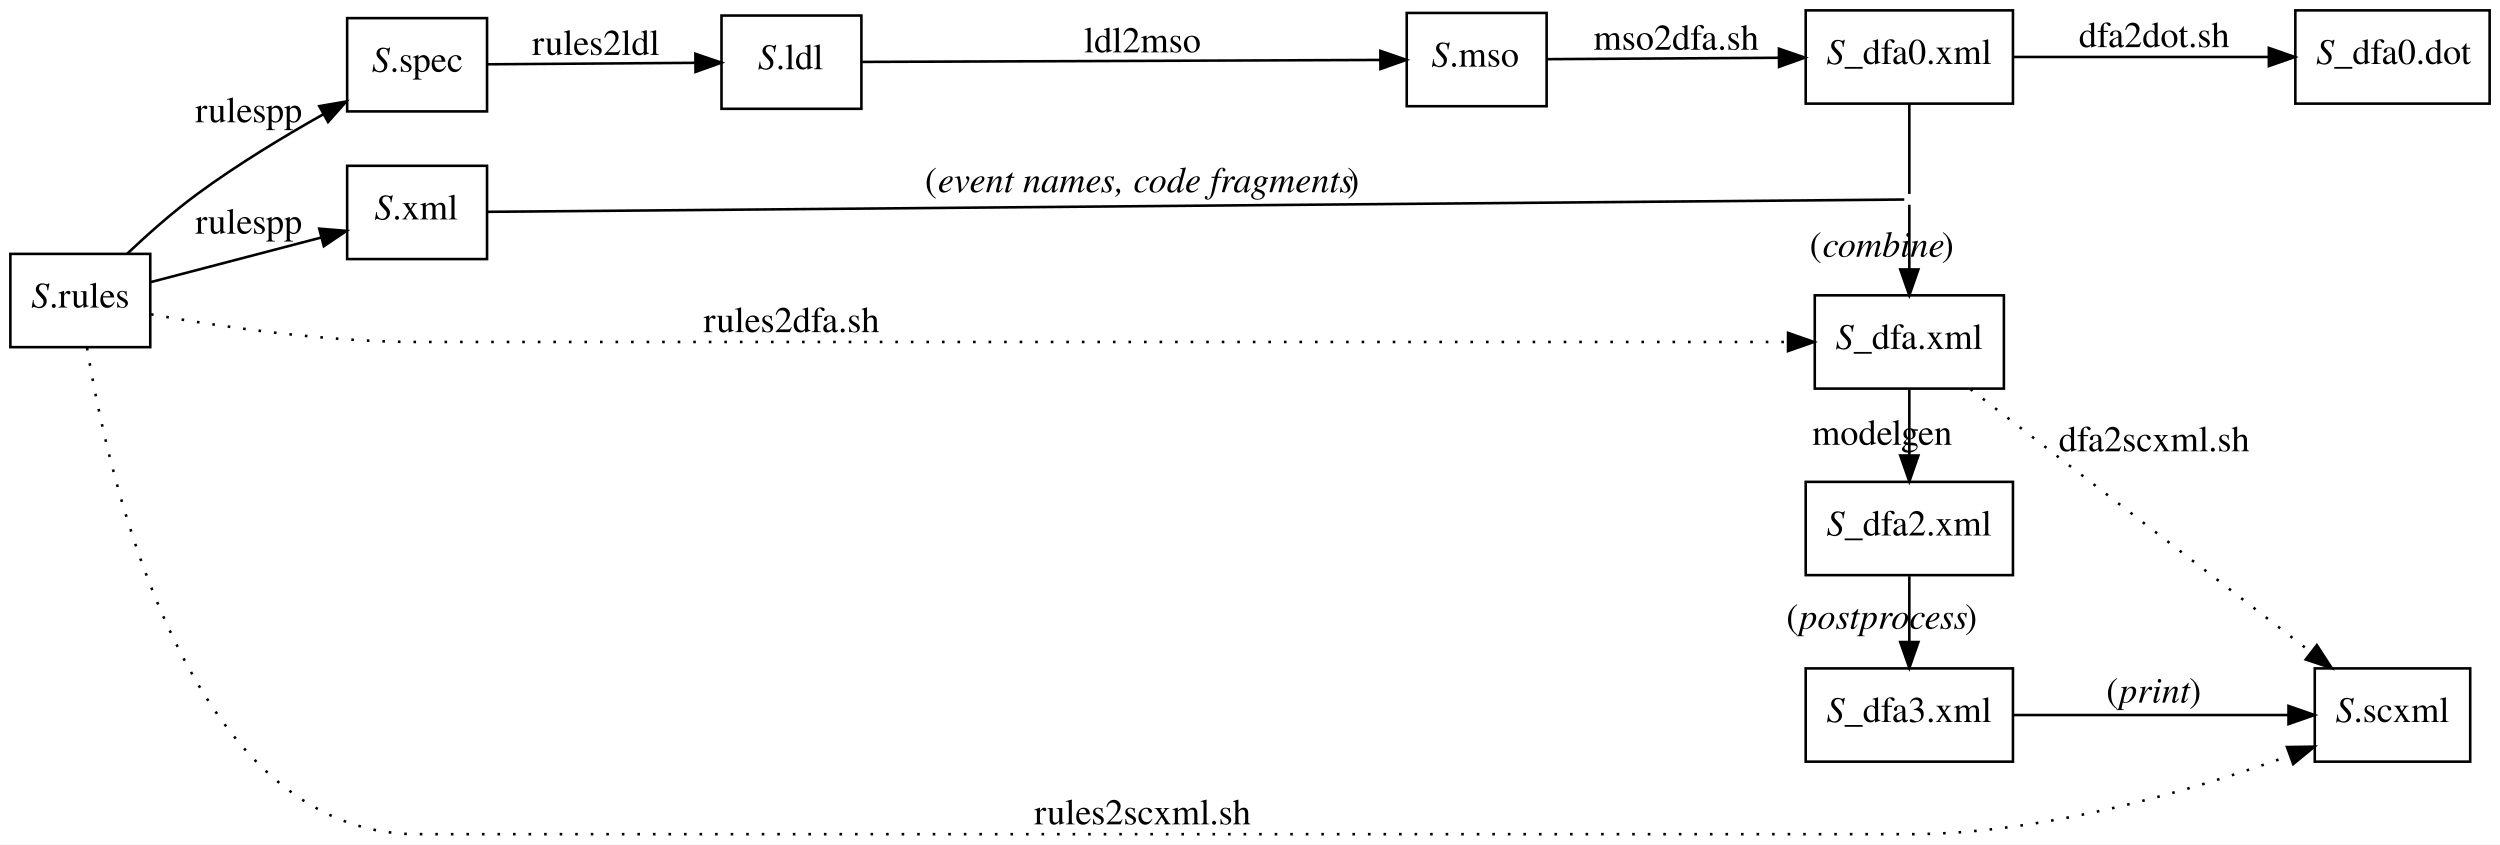
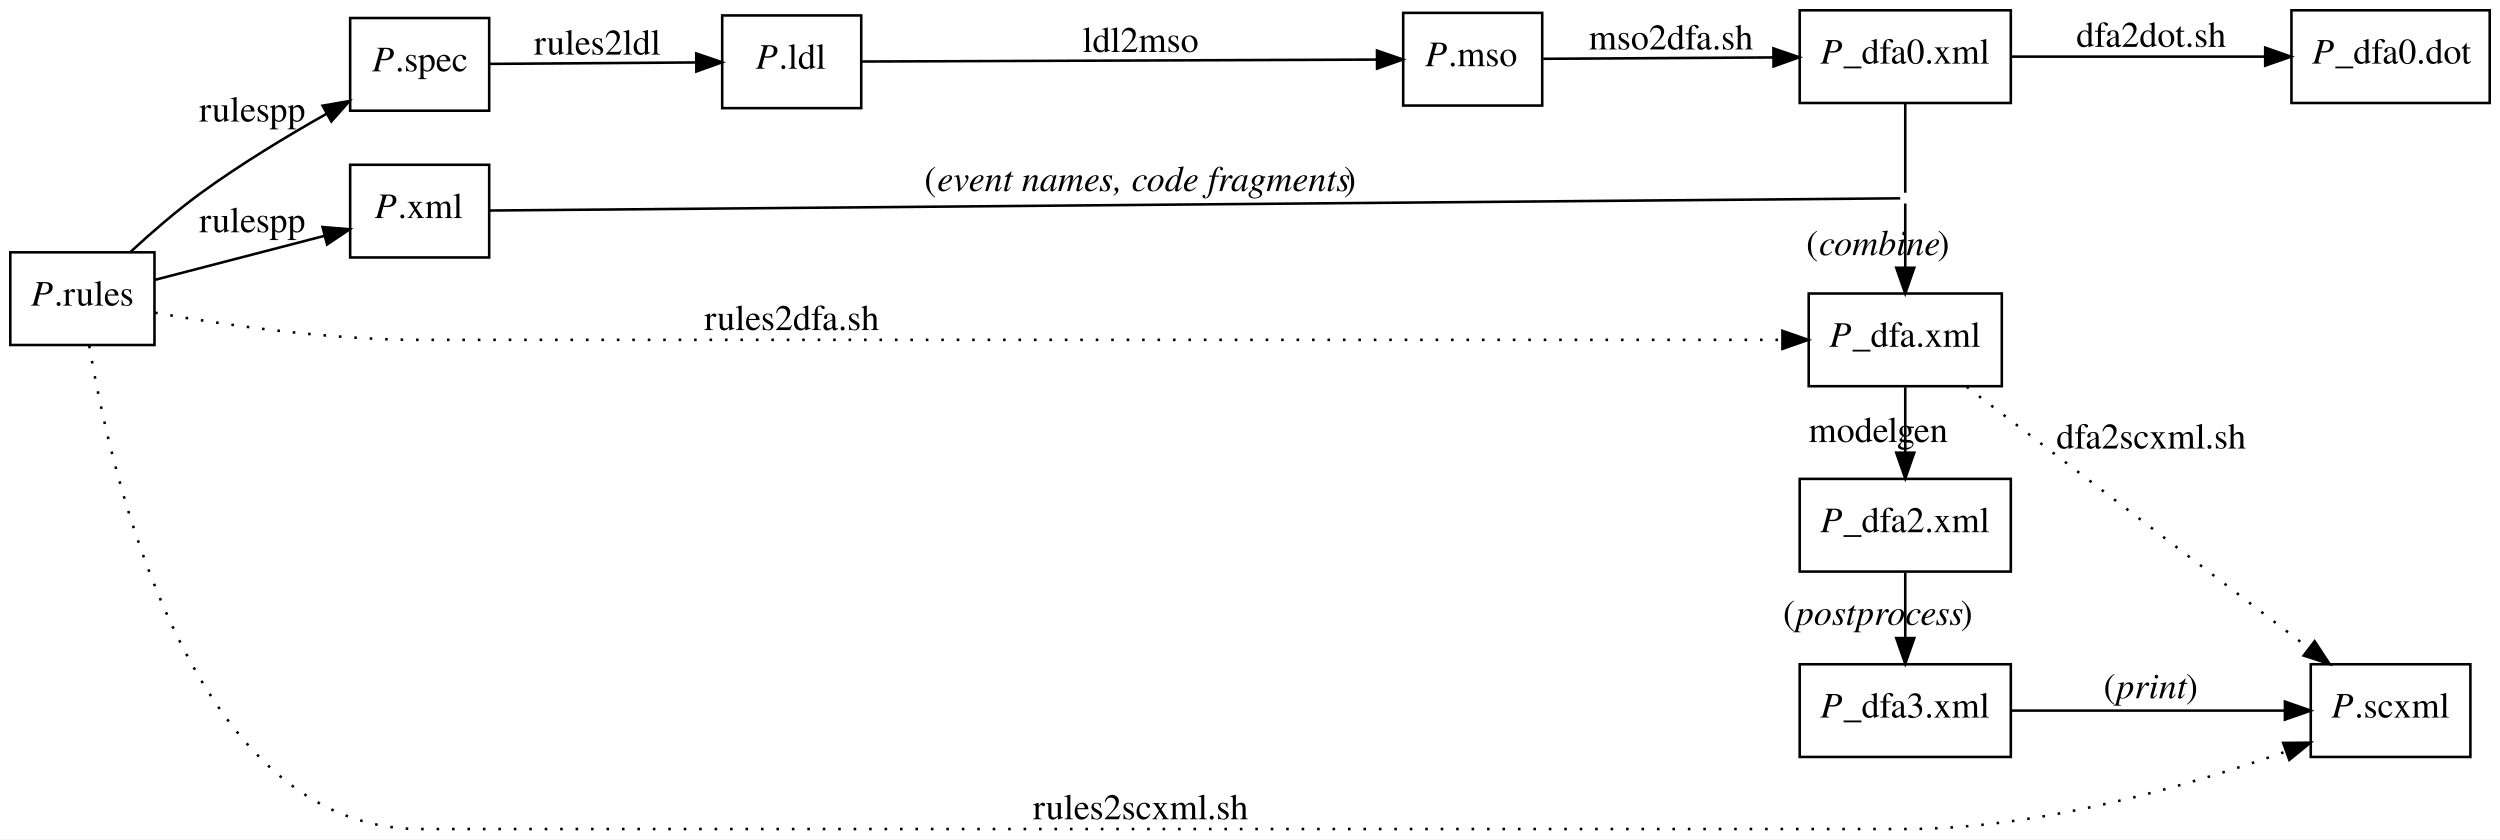
- <svg xmlns="http://www.w3.org/2000/svg" width="965pt" height="326pt" viewBox="0.00 0.00 965.00 326.00">
+ <svg xmlns="http://www.w3.org/2000/svg" width="971pt" height="326pt" viewBox="0.00 0.00 971.00 326.00">
  <g id="graph0" class="graph" transform="scale(1 1) rotate(0) translate(4 322)">
-     <polygon fill="#ffffff" stroke="transparent" points="-4,4 -4,-322 961,-322 961,4 -4,4" />
+     <polygon fill="#ffffff" stroke="transparent" points="-4,4 -4,-322 967,-322 967,4 -4,4" />
    <g id="node1" class="node">
-       <polygon fill="none" stroke="#000000" points="54,-224 0,-224 0,-188 54,-188 54,-224" />
-       <text text-anchor="start" x="8" y="-203.3" font-family="Times,serif" font-style="italic" font-size="14.00" fill="#000000">S</text>
-       <text text-anchor="start" x="15" y="-203.3" font-family="Times,serif" font-size="14.00" fill="#000000">.rules</text>
+       <polygon fill="none" stroke="#000000" points="56,-224 0,-224 0,-188 56,-188 56,-224" />
+       <text text-anchor="start" x="8" y="-203.3" font-family="Times,serif" font-style="italic" font-size="14.00" fill="#000000">P</text>
+       <text text-anchor="start" x="17" y="-203.3" font-family="Times,serif" font-size="14.00" fill="#000000">.rules</text>
    </g>
    <g id="node2" class="node">
-       <polygon fill="none" stroke="#000000" points="184,-315 130,-315 130,-279 184,-279 184,-315" />
-       <text text-anchor="start" x="139.5" y="-294.3" font-family="Times,serif" font-style="italic" font-size="14.00" fill="#000000">S</text>
-       <text text-anchor="start" x="146.5" y="-294.3" font-family="Times,serif" font-size="14.00" fill="#000000">.spec</text>
+       <polygon fill="none" stroke="#000000" points="186,-315 132,-315 132,-279 186,-279 186,-315" />
+       <text text-anchor="start" x="140.5" y="-294.3" font-family="Times,serif" font-style="italic" font-size="14.00" fill="#000000">P</text>
+       <text text-anchor="start" x="149.5" y="-294.3" font-family="Times,serif" font-size="14.00" fill="#000000">.spec</text>
    </g>
    <g id="edge1" class="edge">
-       <path fill="none" stroke="#000000" d="M45.084,-224.064C53.018,-231.561 62.643,-240.101 72,-247 87.321,-258.296 105.366,-269.211 120.88,-277.945" />
-       <polygon fill="#000000" stroke="#000000" points="119.238,-281.037 129.682,-282.822 122.631,-274.914 119.238,-281.037" />
-       <text text-anchor="middle" x="92" y="-274.8" font-family="Times,serif" font-size="14.00" fill="#000000">rulespp</text>
+       <path fill="none" stroke="#000000" d="M46.54,-224.032C54.66,-231.524 64.49,-240.069 74,-247 89.382,-258.212 107.436,-269.116 122.939,-277.865" />
+       <polygon fill="#000000" stroke="#000000" points="121.292,-280.954 131.733,-282.753 124.693,-274.835 121.292,-280.954" />
+       <text text-anchor="middle" x="94" y="-274.8" font-family="Times,serif" font-size="14.00" fill="#000000">rulespp</text>
    </g>
    <g id="node3" class="node">
-       <polygon fill="none" stroke="#000000" points="184,-258 130,-258 130,-222 184,-222 184,-258" />
-       <text text-anchor="start" x="140.5" y="-237.3" font-family="Times,serif" font-style="italic" font-size="14.00" fill="#000000">S</text>
-       <text text-anchor="start" x="147.5" y="-237.3" font-family="Times,serif" font-size="14.00" fill="#000000">.xml</text>
+       <polygon fill="none" stroke="#000000" points="186,-258 132,-258 132,-222 186,-222 186,-258" />
+       <text text-anchor="start" x="141.5" y="-237.3" font-family="Times,serif" font-style="italic" font-size="14.00" fill="#000000">P</text>
+       <text text-anchor="start" x="150.5" y="-237.3" font-family="Times,serif" font-size="14.00" fill="#000000">.xml</text>
    </g>
    <g id="edge2" class="edge">
-       <path fill="none" stroke="#000000" d="M54.252,-213.127C73.319,-218.114 99.018,-224.835 119.944,-230.309" />
-       <polygon fill="#000000" stroke="#000000" points="119.223,-233.738 129.784,-232.882 120.995,-226.965 119.223,-233.738" />
-       <text text-anchor="middle" x="92" y="-231.8" font-family="Times,serif" font-size="14.00" fill="#000000">rulespp</text>
+       <path fill="none" stroke="#000000" d="M56.103,-213.294C75.356,-218.291 101.092,-224.97 122.009,-230.399" />
+       <polygon fill="#000000" stroke="#000000" points="121.282,-233.827 131.841,-232.951 123.04,-227.051 121.282,-233.827" />
+       <text text-anchor="middle" x="94" y="-231.8" font-family="Times,serif" font-size="14.00" fill="#000000">rulespp</text>
    </g>
    <g id="node8" class="node">
-       <polygon fill="none" stroke="#000000" points="769.5,-208 696.5,-208 696.5,-172 769.5,-172 769.5,-208" />
-       <text text-anchor="start" x="704.5" y="-187.3" font-family="Times,serif" font-style="italic" font-size="14.00" fill="#000000">S</text>
-       <text text-anchor="start" x="711.5" y="-187.3" font-family="Times,serif" font-size="14.00" fill="#000000">_dfa.xml</text>
+       <polygon fill="none" stroke="#000000" points="773.5,-208 698.5,-208 698.5,-172 773.5,-172 773.5,-208" />
+       <text text-anchor="start" x="706.5" y="-187.3" font-family="Times,serif" font-style="italic" font-size="14.00" fill="#000000">P</text>
+       <text text-anchor="start" x="715.5" y="-187.3" font-family="Times,serif" font-size="14.00" fill="#000000">_dfa.xml</text>
    </g>
    <g id="edge14" class="edge">
-       <path fill="none" stroke="#000000" stroke-dasharray="1,5" d="M54.27,-200.672C80.492,-196.018 121.299,-190 157,-190 157,-190 157,-190 566,-190 606.42,-190 652.343,-190 685.788,-190" />
-       <polygon fill="#000000" stroke="#000000" points="686.185,-193.5 696.185,-190 686.185,-186.5 686.185,-193.5" />
-       <text text-anchor="middle" x="301.5" y="-193.8" font-family="Times,serif" font-size="14.00" fill="#000000">rules2dfa.sh</text>
+       <path fill="none" stroke="#000000" stroke-dasharray="1,5" d="M56.244,-200.538C82.692,-195.903 123.372,-190 159,-190 159,-190 159,-190 568,-190 608.574,-190 654.659,-190 688.285,-190" />
+       <polygon fill="#000000" stroke="#000000" points="688.302,-193.5 698.302,-190 688.301,-186.5 688.302,-193.5" />
+       <text text-anchor="middle" x="303.5" y="-193.8" font-family="Times,serif" font-size="14.00" fill="#000000">rules2dfa.sh</text>
    </g>
    <g id="node12" class="node">
-       <polygon fill="none" stroke="#000000" points="949.5,-64 889.5,-64 889.5,-28 949.5,-28 949.5,-64" />
-       <text text-anchor="start" x="897.5" y="-43.3" font-family="Times,serif" font-style="italic" font-size="14.00" fill="#000000">S</text>
-       <text text-anchor="start" x="904.5" y="-43.3" font-family="Times,serif" font-size="14.00" fill="#000000">.scxml</text>
+       <polygon fill="none" stroke="#000000" points="955.5,-64 893.5,-64 893.5,-28 955.5,-28 955.5,-64" />
+       <text text-anchor="start" x="901.5" y="-43.3" font-family="Times,serif" font-style="italic" font-size="14.00" fill="#000000">P</text>
+       <text text-anchor="start" x="910.5" y="-43.3" font-family="Times,serif" font-size="14.00" fill="#000000">.scxml</text>
    </g>
    <g id="edge13" class="edge">
-       <path fill="none" stroke="#000000" stroke-dasharray="1,5" d="M29.599,-187.719C37.898,-137.303 68.614,0 157,0 157,0 157,0 733,0 784.889,0 842.598,-16.993 879.884,-30.323" />
-       <polygon fill="#000000" stroke="#000000" points="878.778,-33.645 889.372,-33.794 881.183,-27.071 878.778,-33.645" />
-       <text text-anchor="middle" x="437" y="-3.8" font-family="Times,serif" font-size="14.00" fill="#000000">rules2scxml.sh</text>
+       <path fill="none" stroke="#000000" stroke-dasharray="1,5" d="M30.668,-187.719C39.16,-137.303 70.42,0 159,0 159,0 159,0 736,0 788.105,0 846.061,-16.793 883.775,-30.086" />
+       <polygon fill="#000000" stroke="#000000" points="882.788,-33.451 893.383,-33.552 885.163,-26.866 882.788,-33.451" />
+       <text text-anchor="middle" x="439" y="-3.8" font-family="Times,serif" font-size="14.00" fill="#000000">rules2scxml.sh</text>
    </g>
    <g id="node4" class="node">
-       <polygon fill="none" stroke="#000000" points="328.5,-316 274.5,-316 274.5,-280 328.5,-280 328.5,-316" />
-       <text text-anchor="start" x="288.5" y="-295.3" font-family="Times,serif" font-style="italic" font-size="14.00" fill="#000000">S</text>
-       <text text-anchor="start" x="295.5" y="-295.3" font-family="Times,serif" font-size="14.00" fill="#000000">.ldl</text>
+       <polygon fill="none" stroke="#000000" points="330.5,-316 276.5,-316 276.5,-280 330.5,-280 330.5,-316" />
+       <text text-anchor="start" x="289.5" y="-295.3" font-family="Times,serif" font-style="italic" font-size="14.00" fill="#000000">P</text>
+       <text text-anchor="start" x="298.5" y="-295.3" font-family="Times,serif" font-size="14.00" fill="#000000">.ldl</text>
    </g>
    <g id="edge3" class="edge">
-       <path fill="none" stroke="#000000" d="M184.179,-297.188C206.784,-297.344 239.19,-297.569 264.218,-297.742" />
-       <polygon fill="#000000" stroke="#000000" points="264.418,-301.243 274.442,-297.813 264.467,-294.243 264.418,-301.243" />
-       <text text-anchor="middle" x="226" y="-300.8" font-family="Times,serif" font-size="14.00" fill="#000000">rules2ldl</text>
+       <path fill="none" stroke="#000000" d="M186.179,-297.188C208.784,-297.344 241.19,-297.569 266.218,-297.742" />
+       <polygon fill="#000000" stroke="#000000" points="266.418,-301.243 276.442,-297.813 266.467,-294.243 266.418,-301.243" />
+       <text text-anchor="middle" x="228" y="-300.8" font-family="Times,serif" font-size="14.00" fill="#000000">rules2ldl</text>
    </g>
    <g id="node7" class="node">
-       <ellipse fill="#ffffff" stroke="#ffffff" cx="733" cy="-245" rx="1.8" ry="1.8" />
+       <ellipse fill="#ffffff" stroke="#ffffff" cx="736" cy="-245" rx="1.8" ry="1.8" />
    </g>
    <g id="edge11" class="edge">
-       <path fill="none" stroke="#000000" d="M184.009,-240.234C293.438,-241.184 699.497,-244.709 731.053,-244.983" />
-       <text text-anchor="start" x="353" y="-247.8" font-family="Times,serif" font-size="14.00" fill="#000000">(</text>
-       <text text-anchor="start" x="358" y="-247.8" font-family="Times,serif" font-style="italic" font-size="14.00" fill="#000000">event names, code fragments</text>
-       <text text-anchor="start" x="516" y="-247.8" font-family="Times,serif" font-size="14.00" fill="#000000">)</text>
+       <path fill="none" stroke="#000000" d="M186.056,-240.234C295.675,-241.184 702.439,-244.709 734.05,-244.983" />
+       <text text-anchor="start" x="355" y="-247.8" font-family="Times,serif" font-size="14.00" fill="#000000">(</text>
+       <text text-anchor="start" x="360" y="-247.8" font-family="Times,serif" font-style="italic" font-size="14.00" fill="#000000">event names, code fragments</text>
+       <text text-anchor="start" x="518" y="-247.8" font-family="Times,serif" font-size="14.00" fill="#000000">)</text>
    </g>
    <g id="node5" class="node">
-       <polygon fill="none" stroke="#000000" points="593,-317 539,-317 539,-281 593,-281 593,-317" />
-       <text text-anchor="start" x="548.5" y="-296.3" font-family="Times,serif" font-style="italic" font-size="14.00" fill="#000000">S</text>
-       <text text-anchor="start" x="555.5" y="-296.3" font-family="Times,serif" font-size="14.00" fill="#000000">.mso</text>
+       <polygon fill="none" stroke="#000000" points="595,-317 541,-317 541,-281 595,-281 595,-317" />
+       <text text-anchor="start" x="549.5" y="-296.3" font-family="Times,serif" font-style="italic" font-size="14.00" fill="#000000">P</text>
+       <text text-anchor="start" x="558.5" y="-296.3" font-family="Times,serif" font-size="14.00" fill="#000000">.mso</text>
    </g>
    <g id="edge4" class="edge">
-       <path fill="none" stroke="#000000" d="M328.81,-298.103C376.45,-298.283 474.797,-298.655 528.683,-298.859" />
-       <polygon fill="#000000" stroke="#000000" points="528.826,-302.359 538.839,-298.897 528.852,-295.359 528.826,-302.359" />
-       <text text-anchor="middle" x="437" y="-301.8" font-family="Times,serif" font-size="14.00" fill="#000000">ldl2mso</text>
+       <path fill="none" stroke="#000000" d="M330.81,-298.103C378.45,-298.283 476.797,-298.655 530.683,-298.859" />
+       <polygon fill="#000000" stroke="#000000" points="530.826,-302.359 540.839,-298.897 530.852,-295.359 530.826,-302.359" />
+       <text text-anchor="middle" x="439" y="-301.8" font-family="Times,serif" font-size="14.00" fill="#000000">ldl2mso</text>
    </g>
    <g id="node6" class="node">
-       <polygon fill="none" stroke="#000000" points="773,-318 693,-318 693,-282 773,-282 773,-318" />
-       <text text-anchor="start" x="701" y="-297.3" font-family="Times,serif" font-style="italic" font-size="14.00" fill="#000000">S</text>
-       <text text-anchor="start" x="708" y="-297.3" font-family="Times,serif" font-size="14.00" fill="#000000">_dfa0.xml</text>
+       <polygon fill="none" stroke="#000000" points="777,-318 695,-318 695,-282 777,-282 777,-318" />
+       <text text-anchor="start" x="703" y="-297.3" font-family="Times,serif" font-style="italic" font-size="14.00" fill="#000000">P</text>
+       <text text-anchor="start" x="712" y="-297.3" font-family="Times,serif" font-size="14.00" fill="#000000">_dfa0.xml</text>
    </g>
    <g id="edge5" class="edge">
-       <path fill="none" stroke="#000000" d="M593.203,-299.163C617.345,-299.308 653.238,-299.522 682.61,-299.698" />
-       <polygon fill="#000000" stroke="#000000" points="682.676,-303.199 692.697,-299.759 682.718,-296.199 682.676,-303.199" />
-       <text text-anchor="middle" x="643" y="-302.8" font-family="Times,serif" font-size="14.00" fill="#000000">mso2dfa.sh</text>
+       <path fill="none" stroke="#000000" d="M595.366,-299.163C619.486,-299.307 655.267,-299.519 684.7,-299.695" />
+       <polygon fill="#000000" stroke="#000000" points="684.796,-303.195 694.817,-299.755 684.838,-296.195 684.796,-303.195" />
+       <text text-anchor="middle" x="645" y="-302.8" font-family="Times,serif" font-size="14.00" fill="#000000">mso2dfa.sh</text>
    </g>
    <g id="edge6" class="edge">
-       <path fill="none" stroke="#000000" d="M733,-281.832C733,-270.271 733,-258.71 733,-247.148" />
+       <path fill="none" stroke="#000000" d="M736,-281.832C736,-270.271 736,-258.71 736,-247.148" />
    </g>
    <g id="node11" class="node">
-       <polygon fill="none" stroke="#000000" points="957,-318 882,-318 882,-282 957,-282 957,-318" />
-       <text text-anchor="start" x="890" y="-297.3" font-family="Times,serif" font-style="italic" font-size="14.00" fill="#000000">S</text>
-       <text text-anchor="start" x="897" y="-297.3" font-family="Times,serif" font-size="14.00" fill="#000000">_dfa0.dot</text>
+       <polygon fill="none" stroke="#000000" points="963,-318 886,-318 886,-282 963,-282 963,-318" />
+       <text text-anchor="start" x="894" y="-297.3" font-family="Times,serif" font-style="italic" font-size="14.00" fill="#000000">P</text>
+       <text text-anchor="start" x="903" y="-297.3" font-family="Times,serif" font-size="14.00" fill="#000000">_dfa0.dot</text>
    </g>
    <g id="edge12" class="edge">
-       <path fill="none" stroke="#000000" d="M773.009,-300C801.953,-300 841.189,-300 871.771,-300" />
-       <polygon fill="#000000" stroke="#000000" points="871.783,-303.5 881.783,-300 871.783,-296.5 871.783,-303.5" />
-       <text text-anchor="middle" x="827.5" y="-303.8" font-family="Times,serif" font-size="14.00" fill="#000000">dfa2dot.sh</text>
+       <path fill="none" stroke="#000000" d="M777.367,-300C806.383,-300 845.285,-300 875.801,-300" />
+       <polygon fill="#000000" stroke="#000000" points="875.801,-303.5 885.801,-300 875.801,-296.5 875.801,-303.5" />
+       <text text-anchor="middle" x="831.5" y="-303.8" font-family="Times,serif" font-size="14.00" fill="#000000">dfa2dot.sh</text>
    </g>
    <g id="edge7" class="edge">
-       <path fill="none" stroke="#000000" d="M733,-242.961C733,-238.727 733,-228.515 733,-218.175" />
-       <polygon fill="#000000" stroke="#000000" points="736.5,-218.009 733,-208.009 729.5,-218.009 736.5,-218.009" />
-       <text text-anchor="start" x="694.5" y="-222.9" font-family="Times,serif" font-size="14.00" fill="#000000">(</text>
-       <text text-anchor="start" x="699.5" y="-222.9" font-family="Times,serif" font-style="italic" font-size="14.00" fill="#000000">combine</text>
-       <text text-anchor="start" x="745.5" y="-222.9" font-family="Times,serif" font-size="14.00" fill="#000000">)</text>
+       <path fill="none" stroke="#000000" d="M736,-242.961C736,-238.727 736,-228.515 736,-218.175" />
+       <polygon fill="#000000" stroke="#000000" points="739.5,-218.009 736,-208.009 732.5,-218.009 739.5,-218.009" />
+       <text text-anchor="start" x="697.5" y="-222.9" font-family="Times,serif" font-size="14.00" fill="#000000">(</text>
+       <text text-anchor="start" x="702.5" y="-222.9" font-family="Times,serif" font-style="italic" font-size="14.00" fill="#000000">combine</text>
+       <text text-anchor="start" x="748.5" y="-222.9" font-family="Times,serif" font-size="14.00" fill="#000000">)</text>
    </g>
    <g id="node9" class="node">
-       <polygon fill="none" stroke="#000000" points="773,-136 693,-136 693,-100 773,-100 773,-136" />
-       <text text-anchor="start" x="701" y="-115.3" font-family="Times,serif" font-style="italic" font-size="14.00" fill="#000000">S</text>
-       <text text-anchor="start" x="708" y="-115.3" font-family="Times,serif" font-size="14.00" fill="#000000">_dfa2.xml</text>
+       <polygon fill="none" stroke="#000000" points="777,-136 695,-136 695,-100 777,-100 777,-136" />
+       <text text-anchor="start" x="703" y="-115.3" font-family="Times,serif" font-style="italic" font-size="14.00" fill="#000000">P</text>
+       <text text-anchor="start" x="712" y="-115.3" font-family="Times,serif" font-size="14.00" fill="#000000">_dfa2.xml</text>
    </g>
    <g id="edge8" class="edge">
-       <path fill="none" stroke="#000000" d="M733,-171.587C733,-163.941 733,-154.892 733,-146.427" />
-       <polygon fill="#000000" stroke="#000000" points="736.5,-146.169 733,-136.169 729.5,-146.169 736.5,-146.169" />
-       <text text-anchor="middle" x="722.5" y="-150.3" font-family="Times,serif" font-size="14.00" fill="#000000">modelgen          </text>
+       <path fill="none" stroke="#000000" d="M736,-171.587C736,-163.941 736,-154.892 736,-146.427" />
+       <polygon fill="#000000" stroke="#000000" points="739.5,-146.169 736,-136.169 732.5,-146.169 739.5,-146.169" />
+       <text text-anchor="middle" x="725.5" y="-150.3" font-family="Times,serif" font-size="14.00" fill="#000000">modelgen          </text>
    </g>
    <g id="edge15" class="edge">
-       <path fill="none" stroke="#000000" stroke-dasharray="1,5" d="M756.62,-171.762C789.972,-146.011 850.933,-98.942 888.075,-70.264" />
-       <polygon fill="#000000" stroke="#000000" points="890.295,-72.971 896.071,-64.09 886.017,-67.431 890.295,-72.971" />
-       <text text-anchor="middle" x="827.5" y="-147.8" font-family="Times,serif" font-size="14.00" fill="#000000">dfa2scxml.sh</text>
+       <path fill="none" stroke="#000000" stroke-dasharray="1,5" d="M759.874,-171.762C793.583,-146.011 855.197,-98.942 892.738,-70.264" />
+       <polygon fill="#000000" stroke="#000000" points="894.998,-72.942 900.82,-64.09 890.749,-67.379 894.998,-72.942" />
+       <text text-anchor="middle" x="831.5" y="-147.8" font-family="Times,serif" font-size="14.00" fill="#000000">dfa2scxml.sh</text>
    </g>
    <g id="node10" class="node">
-       <polygon fill="none" stroke="#000000" points="773,-64 693,-64 693,-28 773,-28 773,-64" />
-       <text text-anchor="start" x="701" y="-43.3" font-family="Times,serif" font-style="italic" font-size="14.00" fill="#000000">S</text>
-       <text text-anchor="start" x="708" y="-43.3" font-family="Times,serif" font-size="14.00" fill="#000000">_dfa3.xml</text>
+       <polygon fill="none" stroke="#000000" points="777,-64 695,-64 695,-28 777,-28 777,-64" />
+       <text text-anchor="start" x="703" y="-43.3" font-family="Times,serif" font-style="italic" font-size="14.00" fill="#000000">P</text>
+       <text text-anchor="start" x="712" y="-43.3" font-family="Times,serif" font-size="14.00" fill="#000000">_dfa3.xml</text>
    </g>
    <g id="edge9" class="edge">
-       <path fill="none" stroke="#000000" d="M733,-99.587C733,-91.941 733,-82.892 733,-74.427" />
-       <polygon fill="#000000" stroke="#000000" points="736.5,-74.169 733,-64.169 729.5,-74.169 736.5,-74.169" />
-       <text text-anchor="start" x="685.5" y="-79.3" font-family="Times,serif" font-size="14.00" fill="#000000">(</text>
-       <text text-anchor="start" x="690.5" y="-79.3" font-family="Times,serif" font-style="italic" font-size="14.00" fill="#000000">postprocess</text>
-       <text text-anchor="start" x="754.5" y="-79.3" font-family="Times,serif" font-size="14.00" fill="#000000">)</text>
+       <path fill="none" stroke="#000000" d="M736,-99.587C736,-91.941 736,-82.892 736,-74.427" />
+       <polygon fill="#000000" stroke="#000000" points="739.5,-74.169 736,-64.169 732.5,-74.169 739.5,-74.169" />
+       <text text-anchor="start" x="688.5" y="-79.3" font-family="Times,serif" font-size="14.00" fill="#000000">(</text>
+       <text text-anchor="start" x="693.5" y="-79.3" font-family="Times,serif" font-style="italic" font-size="14.00" fill="#000000">postprocess</text>
+       <text text-anchor="start" x="757.5" y="-79.3" font-family="Times,serif" font-size="14.00" fill="#000000">)</text>
    </g>
    <g id="edge10" class="edge">
-       <path fill="none" stroke="#000000" d="M773.009,-46C804.357,-46 847.778,-46 879.201,-46" />
-       <polygon fill="#000000" stroke="#000000" points="879.362,-49.5 889.362,-46 879.362,-42.5 879.362,-49.5" />
-       <text text-anchor="start" x="809" y="-50.8" font-family="Times,serif" font-size="14.00" fill="#000000">(</text>
-       <text text-anchor="start" x="814" y="-50.8" font-family="Times,serif" font-style="italic" font-size="14.00" fill="#000000">print</text>
-       <text text-anchor="start" x="841" y="-50.8" font-family="Times,serif" font-size="14.00" fill="#000000">)</text>
+       <path fill="none" stroke="#000000" d="M777.367,-46C808.817,-46 851.882,-46 883.293,-46" />
+       <polygon fill="#000000" stroke="#000000" points="883.465,-49.5 893.465,-46 883.465,-42.5 883.465,-49.5" />
+       <text text-anchor="start" x="813" y="-50.8" font-family="Times,serif" font-size="14.00" fill="#000000">(</text>
+       <text text-anchor="start" x="818" y="-50.8" font-family="Times,serif" font-style="italic" font-size="14.00" fill="#000000">print</text>
+       <text text-anchor="start" x="845" y="-50.8" font-family="Times,serif" font-size="14.00" fill="#000000">)</text>
    </g>
  </g>
</svg>
